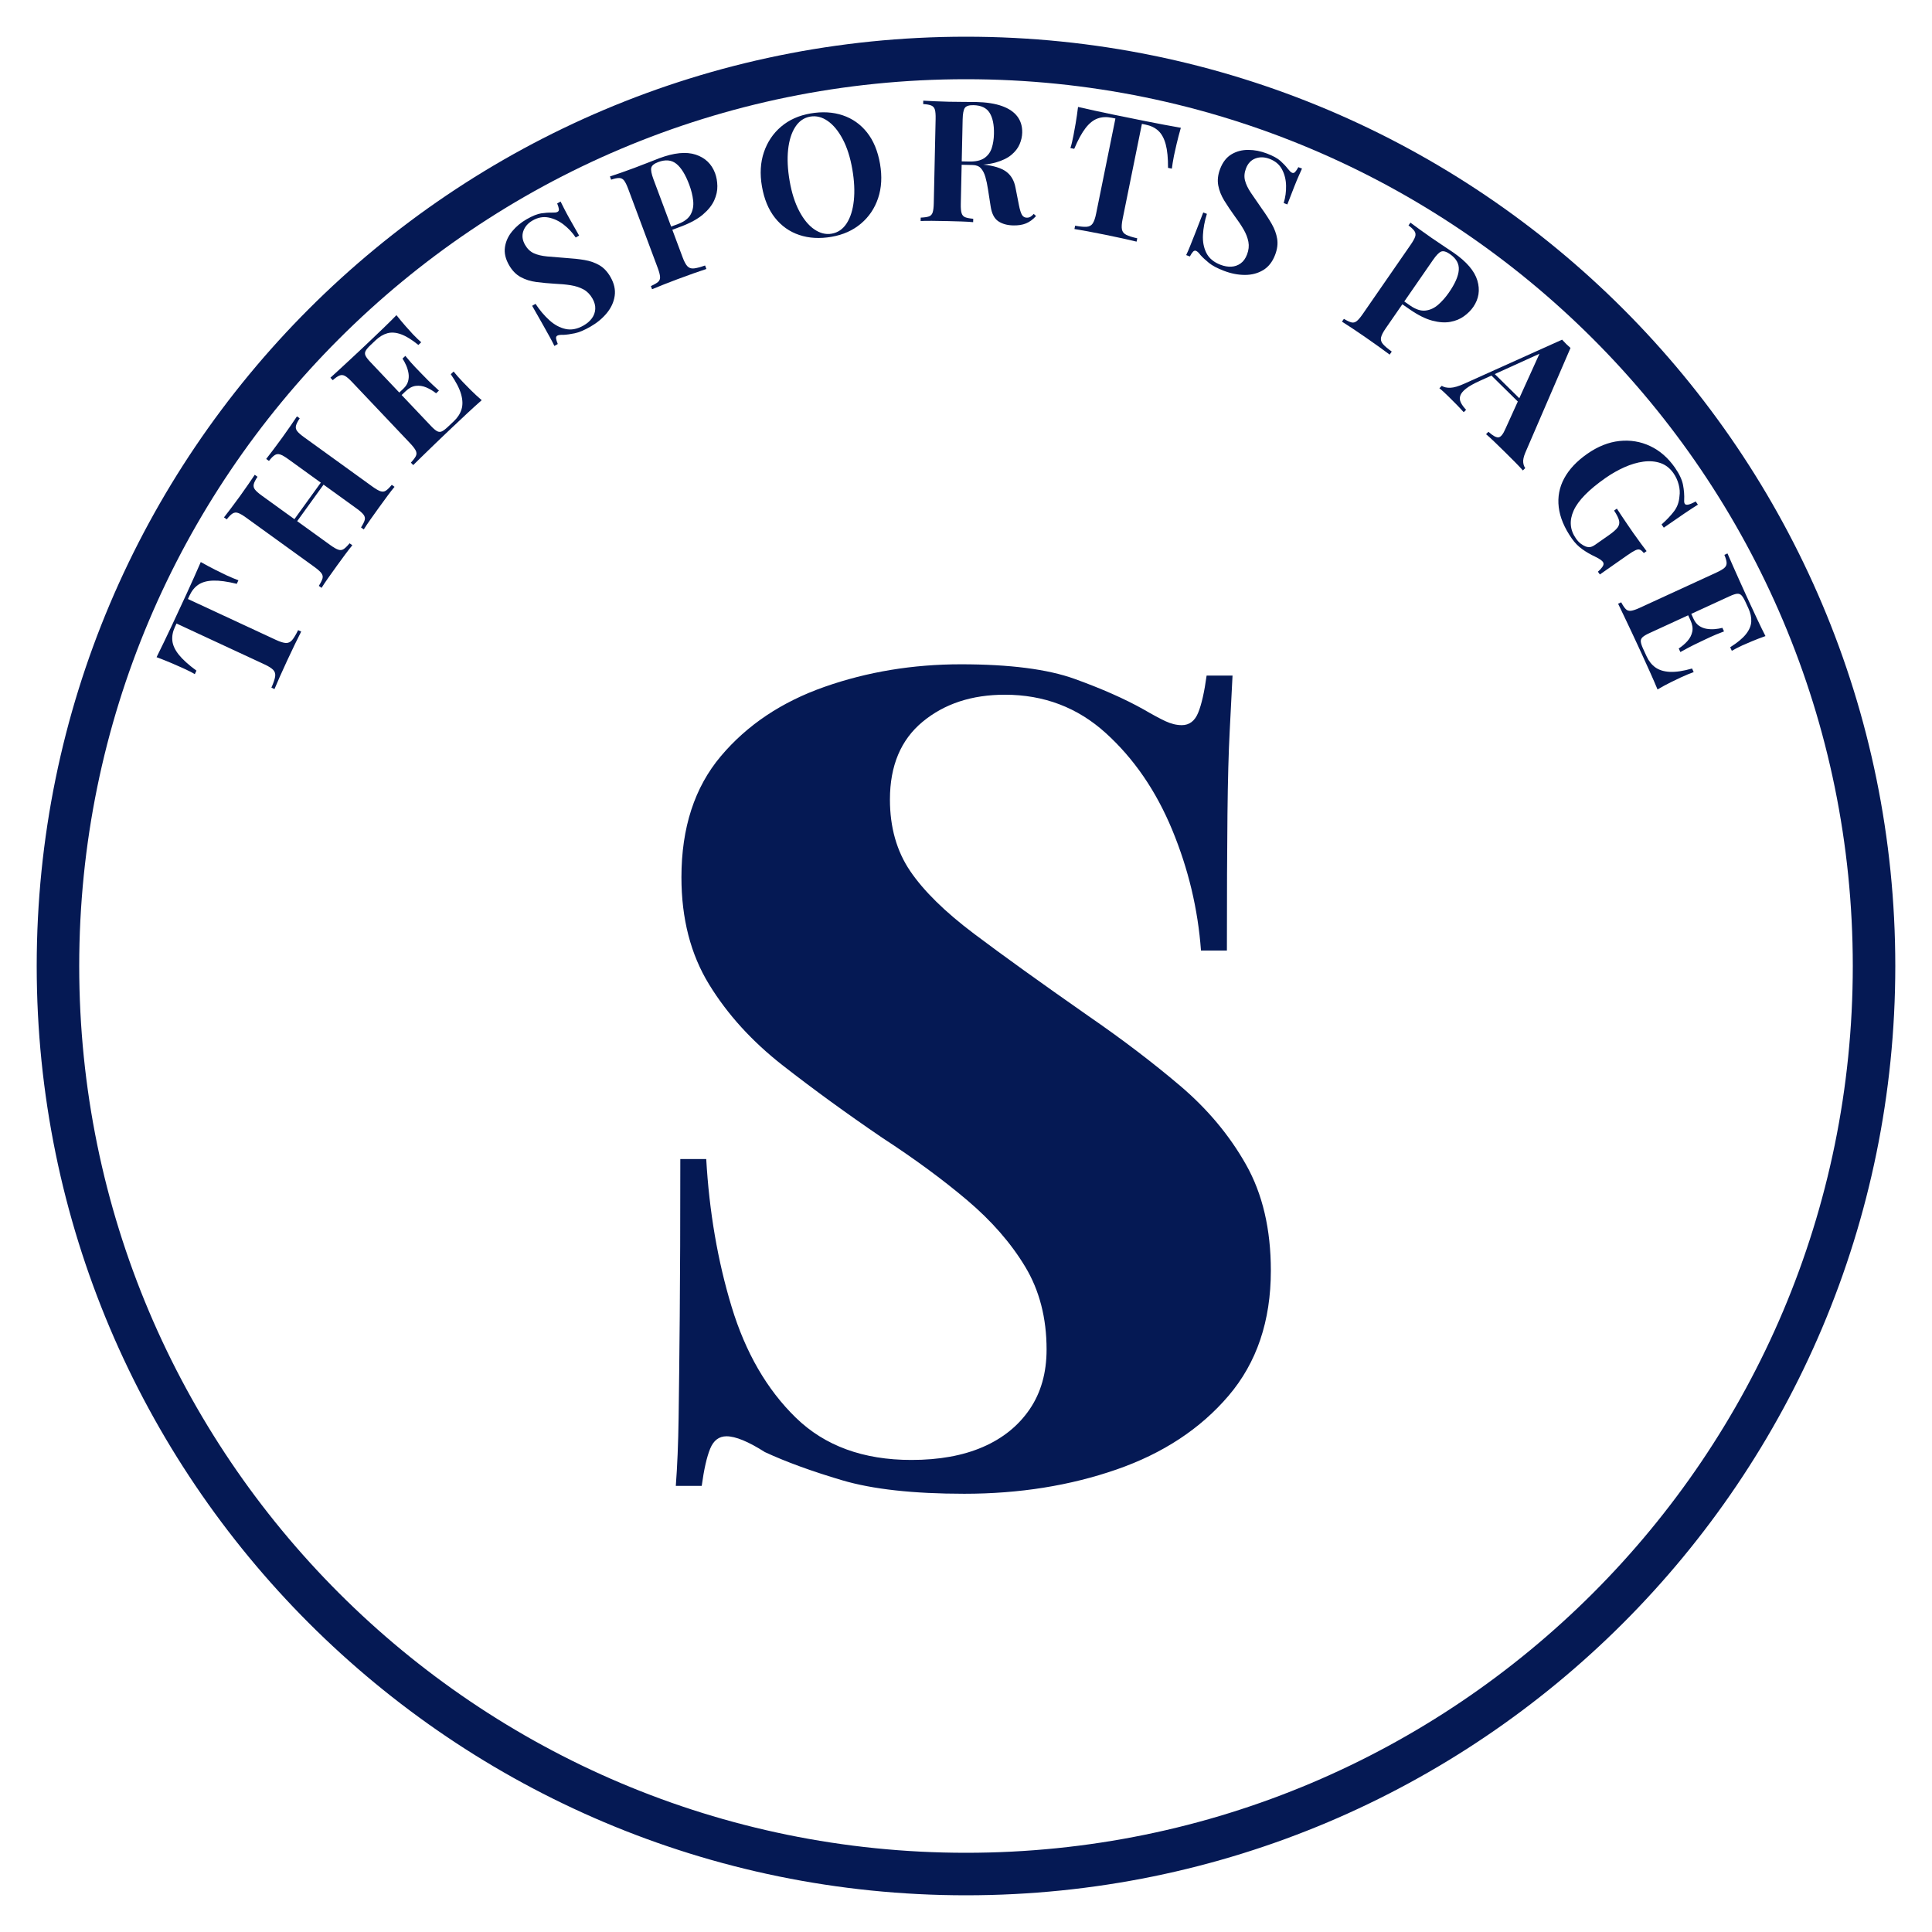
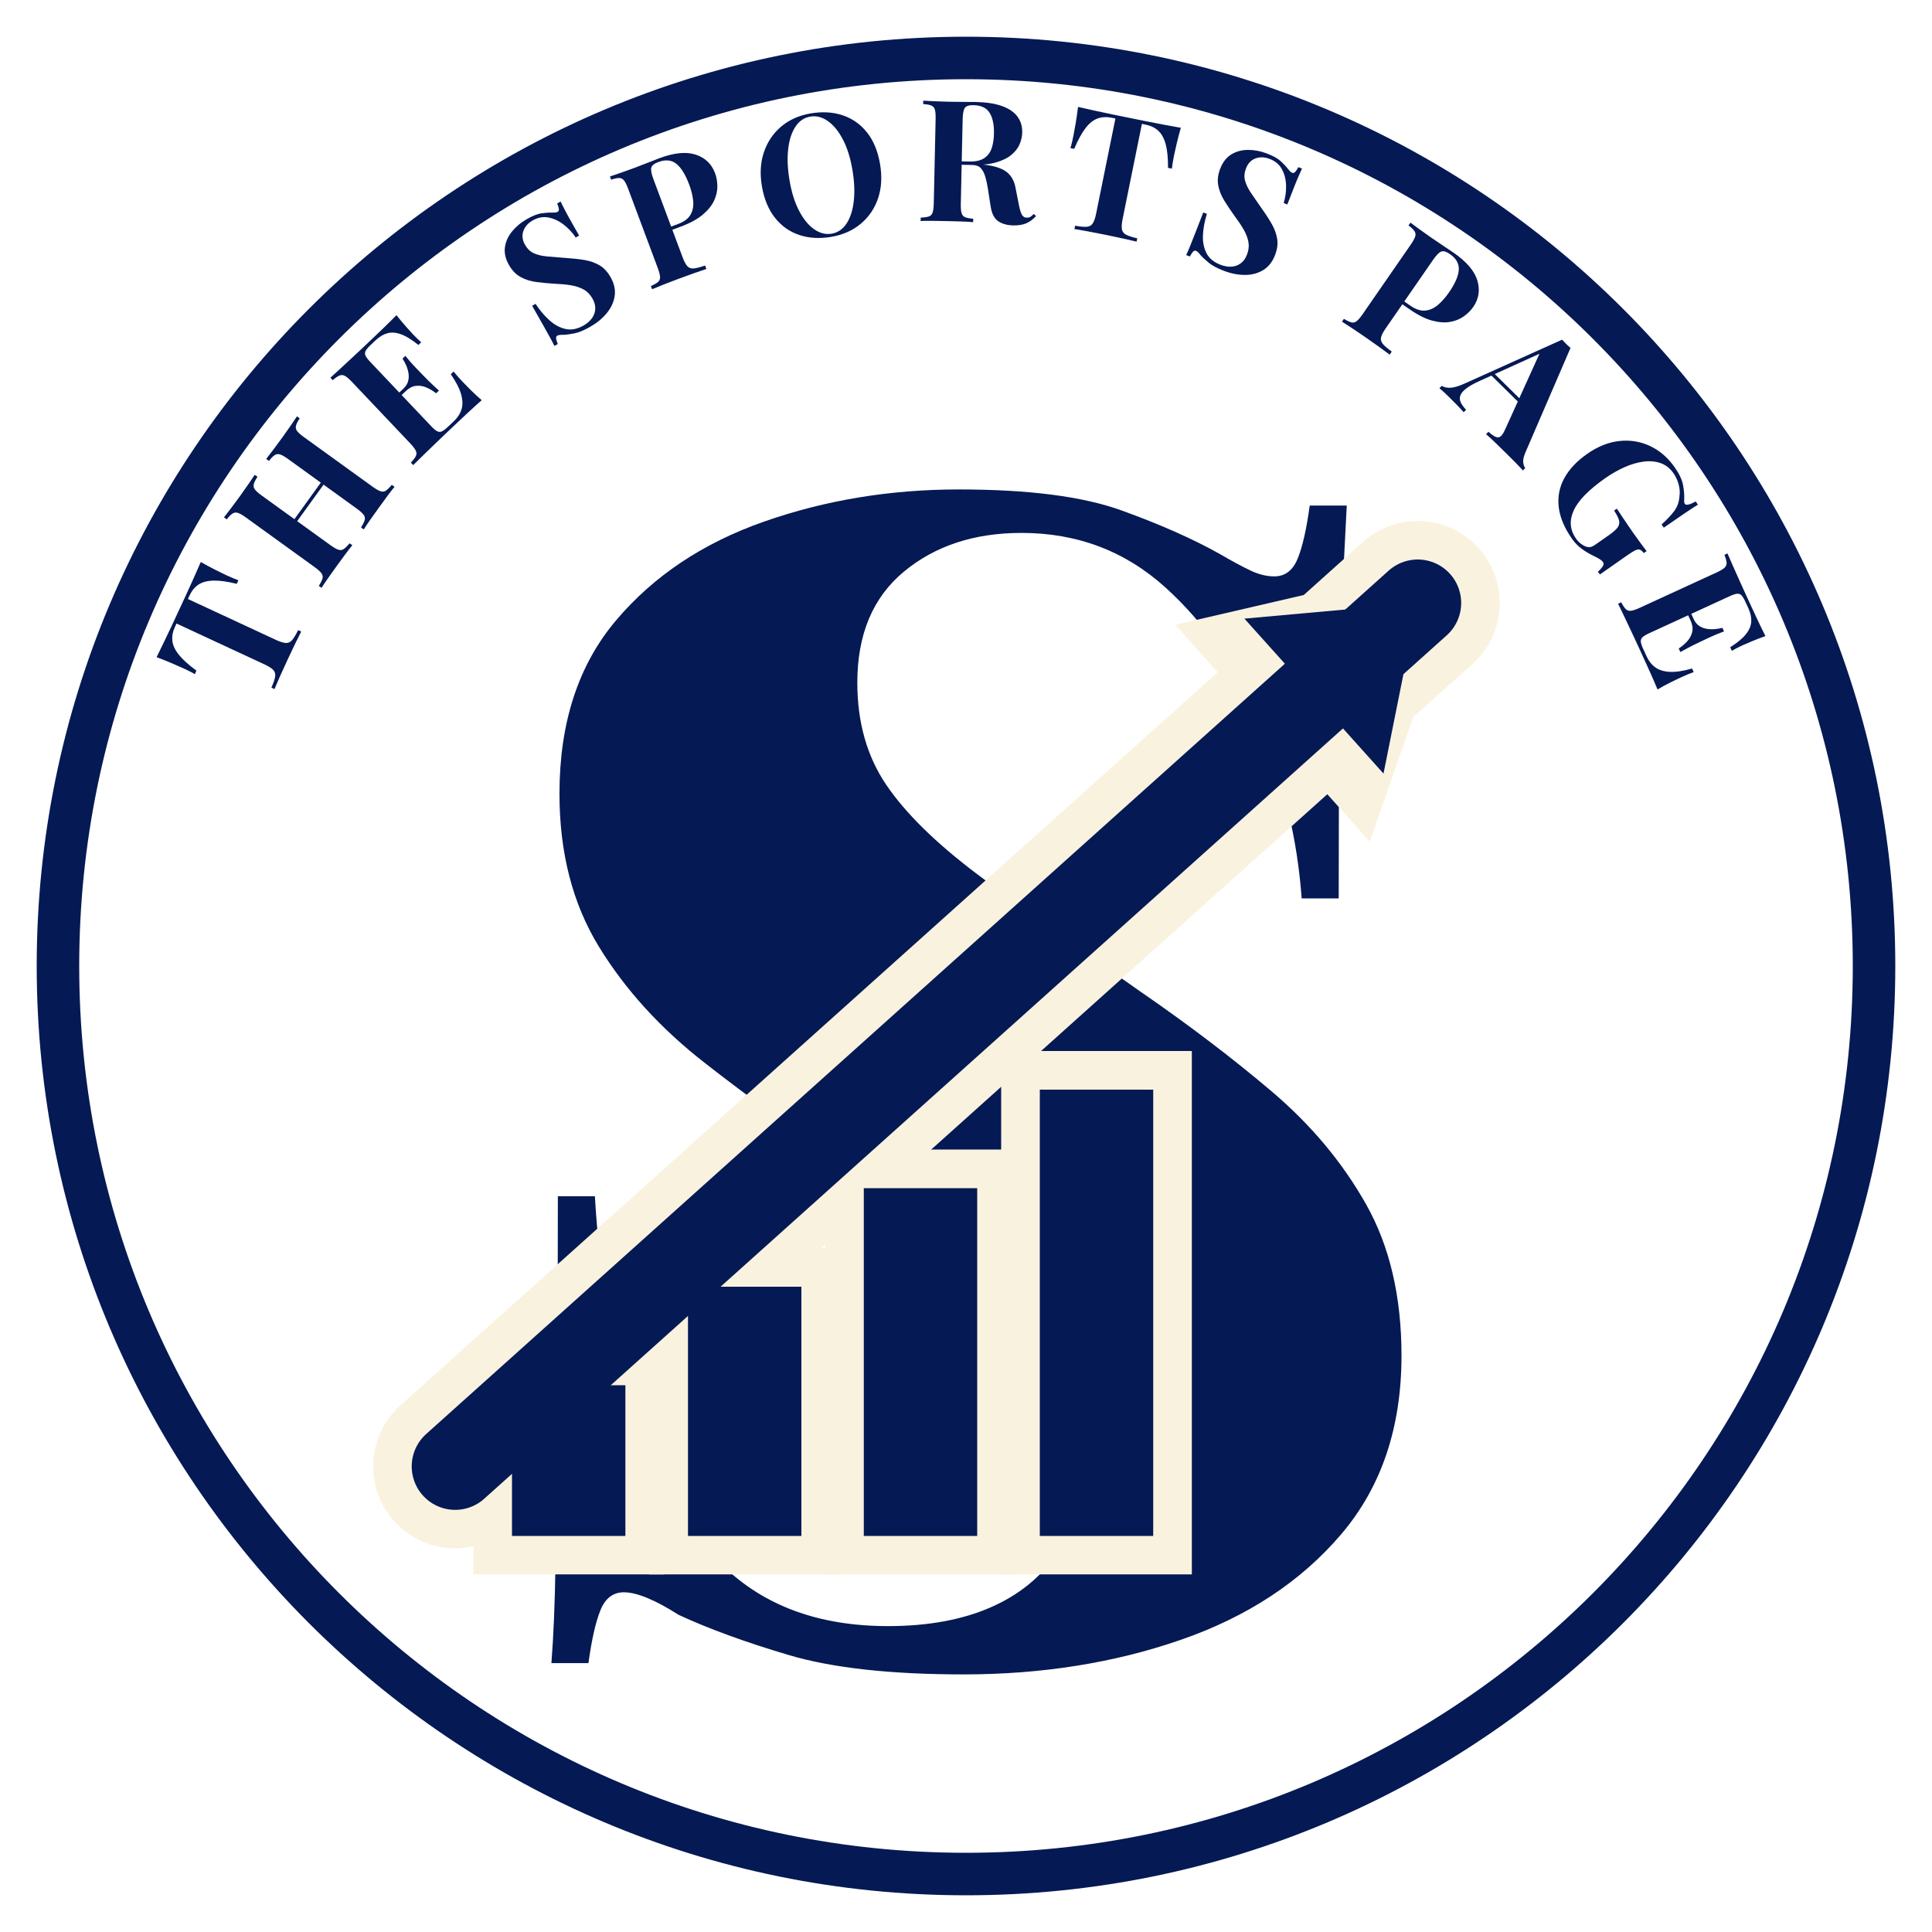
<svg xmlns="http://www.w3.org/2000/svg" width="100mm" height="100mm" viewBox="0 0 100 100">
  <circle cx="50.0" cy="50.0" r="47.000" fill="none" stroke="#051954" stroke-width="2.200" />
  <path d="M642.398 708Q638.398 657.401 636.898 610.201Q635.398 563.001 635.398 538.002Q635.398 515.802 636.398 496.002Q637.398 476.202 638.398 462.001H615.398Q598.798 546.401 574.499 595.001Q550.199 643.6 516.299 664.3Q482.4 685 435.599 685H413.398V114.2Q413.398 73.6 421.498 53.6Q429.598 33.6 452.798 27.2Q475.998 20.8 520.397 20V0Q488.998 1.4 437.298 2.2Q385.599 3 330.199 3Q275 3 226.2 2.2Q177.4 1.4 147.401 0V20Q191.801 20.8 215 27.2Q238.2 33.6 246.3 53.6Q254.4 73.6 254.4 114.2V685H232.199Q185.798 685 151.699 664.3Q117.599 643.6 93.599 595.301Q69.6 547.001 52.4 462.001H29.4Q31.4 476.202 31.9 496.002Q32.4 515.802 32.4 538.002Q32.4 563.001 30.9 610.201Q29.4 657.401 25.4 708Q71 707 125.6 706.0Q180.2 705 234.999 705.0Q289.799 705 334.399 705Q378.999 705 433.599 705.0Q488.198 705 542.998 706.0Q597.798 707 642.398 708Z" fill="#051954" transform="translate(50.000,50.000) rotate(-65.0815) translate(0,-38.500) translate(-3.379,0) scale(0.0088,-0.0088)" />
  <path d="M457.6 0V20Q489.8 22 505.736 28.0Q521.673 34 527.136 52.0Q532.6 70 532.6 106V602Q532.6 639 527.06 656.5Q521.519 674 505.36 680.5Q489.2 687 457.6 688V708Q485.4 707 528.5 706.0Q571.599 705 614.599 705Q661.034 705 701.516 706.0Q741.998 707 766.598 708V688Q734.963 687 718.68 680.5Q702.398 674 696.998 656.5Q691.598 639 691.598 602V106Q691.598 70 697.153 52.0Q702.709 34 718.913 28.0Q735.116 22 766.598 20V0Q741.998 2 701.516 2.5Q661.034 3 614.599 3Q571.599 3 528.5 2.5Q485.4 2 457.6 0ZM33.6 0V20Q65.8 22 81.737 28.0Q97.673 34 103.137 52.0Q108.601 70 108.601 106V602Q108.601 639 103.06 656.5Q97.52 674 81.36 680.5Q65.2 687 33.6 688V708Q59.522 707 101.49 706.0Q143.459 705 191.599 705Q233.799 705 274.899 706.0Q315.998 707 342.598 708V688Q310.963 687 294.681 680.5Q278.398 674 272.998 656.5Q267.598 639 267.598 602V106Q267.598 70 273.153 52.0Q278.709 34 294.913 28.0Q311.117 22 342.598 20V0Q315.998 2 274.899 2.5Q233.799 3 191.599 3Q143.459 3 101.49 2.5Q59.522 2 33.6 0ZM202.599 346V366H597.599V346Z" fill="#051954" transform="translate(50.000,50.000) rotate(-54.1592) translate(0,-38.500) translate(-3.960,0) scale(0.0088,-0.0088)" />
  <path d="M568.599 708Q564.599 664 563.099 622.901Q561.599 581.801 561.599 560.001Q561.599 540.259 562.599 522.163Q563.599 504.066 564.599 492.001H541.599Q531.999 565.401 510.799 607.701Q489.6 650 456.5 667.5Q423.4 685 377.6 685H336.598Q307.624 685 292.711 680.1Q277.798 675.2 272.698 660.325Q267.598 645.45 267.598 614V94Q267.598 63.4 272.698 48.1Q277.798 32.8 292.711 27.9Q307.624 23 336.598 23H385.599Q430.6 23 465.5 42.7Q500.4 62.4 524.799 108.999Q549.199 155.599 561.599 235.999H584.599Q581.599 203.599 581.599 151.999Q581.599 129.453 582.799 87.326Q583.999 45.2 588.599 0Q537.599 2 473.599 2.5Q409.599 3 359.599 3Q334.834 3 295.998 3.0Q257.161 3 212.134 2.5Q167.106 2 120.953 1.5Q74.8 1 33.6 0V20Q65.8 22 81.737 28.0Q97.673 34 103.137 52.0Q108.601 70 108.601 106V602Q108.601 639 103.06 656.5Q97.52 674 81.36 680.5Q65.2 687 33.6 688V708Q75.077 707 121.039 706.5Q167 706 212.052 705.5Q257.105 705 295.962 705.0Q334.82 705 359.599 705Q405.599 705 464.099 705.5Q522.599 706 568.599 708ZM412.798 366Q412.798 366 412.798 356.0Q412.798 346 412.798 346H237.598Q237.598 346 237.598 356.0Q237.598 366 237.598 366ZM441.798 498Q437.798 441 438.298 411.0Q438.798 381 438.798 356Q438.798 331 439.798 301.0Q440.798 271 444.798 214H421.798Q416.598 249 403.299 279.2Q389.999 309.4 365.199 327.7Q340.399 346 299.999 346V366Q329.999 366 350.799 378.6Q371.599 391.2 385.299 411.6Q398.999 432 407.098 454.8Q415.198 477.6 418.798 498Z" fill="#051954" transform="translate(50.000,50.000) rotate(-43.4597) translate(0,-38.500) translate(-3.230,0) scale(0.0088,-0.0088)" />
  <path d="M283.599 720.8Q342.599 720.8 374.598 708.4Q406.598 696 429.598 682Q441.598 675 449.098 671.5Q456.598 668 463.598 668Q473.598 668 478.098 679.0Q482.598 690 485.598 712H508.598Q507.598 692.6 506.098 666.4Q504.598 640.2 504.098 597.201Q503.598 554.201 503.598 484.001H480.598Q476.998 536.201 456.898 585.001Q436.798 633.8 400.498 665.4Q364.198 697 310.598 697Q262.998 697 231.798 669.8Q200.598 642.6 200.598 594.8Q200.598 554.599 220.598 526.499Q240.598 498.399 279.098 471.199Q317.598 443.999 373.397 406.4Q421.198 375 459.298 343.8Q497.398 312.6 519.998 274Q542.598 235.4 542.598 180.8Q542.598 115 508.498 71.8Q474.398 28.6 417.999 7.3Q361.599 -14 294.599 -14Q232.6 -14 195.9 -2.0Q159.2 10 133.6 23Q111.6 37 99.6 37Q89.6 37 85.1 26.0Q80.6 15 77.6 -7H54.6Q56.6 17 57.1 49.1Q57.6 81.2 58.1 132.599Q58.6 183.999 58.6 262.999H81.6Q85.6 196.999 104.1 139.599Q122.6 82.199 161.1 47.1Q199.6 12 263.6 12Q299 12 326.7 24.3Q354.4 36.6 371 61.6Q387.601 86.6 387.601 124.001Q387.601 165.601 368.401 196.701Q349.201 227.801 315.701 254.901Q282.2 282 237.6 310Q190.6 340.8 149.6 372Q108.6 403.2 84.1 443Q59.6 482.8 59.6 538.2Q59.6 601.4 91.2 641.7Q122.8 682 174.2 701.4Q225.599 720.8 283.599 720.8Z" fill="#051954" transform="translate(50.000,50.000) rotate(-29.8134) translate(0,-38.500) translate(-3.010,0) scale(0.0088,-0.0088)" />
  <path d="M33.6 708Q59.4 707 101.5 706.0Q143.599 705 185.599 705Q234.399 705 279.199 706.0Q323.999 707 342.599 707Q482.198 707 550.898 652.0Q619.597 597 619.597 510Q619.597 474 605.797 434.5Q591.998 395 558.598 361.5Q525.198 328 467.298 307.0Q409.398 286 320.599 286H218.599V306H310.599Q369.599 306 400.5 333.0Q431.4 360 442.5 404.0Q453.6 448 453.6 499Q453.6 594 425.7 641.0Q397.799 688 329.598 688Q290.798 688 279.198 671.0Q267.598 654 267.598 602V112Q267.598 73 275.698 53.8Q283.798 34.6 306.998 28.6Q330.198 22.6 374.598 21.8V0Q343.798 1.4 294.798 2.2Q245.799 3 192.199 3Q148.999 3 107.8 2.2Q66.6 1.4 33.6 0V20Q65.8 22 81.8 28.0Q97.801 34 103.201 52.0Q108.601 70 108.601 106V602Q108.601 639 103.201 656.5Q97.801 674 81.5 680.5Q65.2 687 33.6 688Z" fill="#051954" transform="translate(50.000,50.000) rotate(-20.4824) translate(0,-38.500) translate(-3.260,0) scale(0.0088,-0.0088)" />
  <path d="M396.831 722Q502.595 722 582.197 679.0Q661.798 636 705.798 555.5Q749.797 475 749.797 360Q749.797 248 704.709 164.0Q659.62 80 579.462 33.0Q499.304 -14 395.767 -14Q290.003 -14 210.401 29.0Q130.8 72 86.8 153.0Q42.8 234 42.8 348Q42.8 460 88.446 544.0Q134.091 628 213.693 675.0Q293.294 722 396.831 722ZM392.586 704Q336.799 704 295.398 659.0Q253.998 614 231.398 535.0Q208.798 456 208.798 352Q208.798 246 234.267 167.5Q259.736 89 303.335 46.5Q346.935 4 399.599 4Q455.718 4 497.159 49.0Q538.6 94 561.2 173.5Q583.8 253 583.8 356Q583.8 463 558.196 541.0Q532.592 619 489.196 661.5Q445.799 704 392.586 704Z" fill="#051954" transform="translate(50.000,50.000) rotate(-9.7828) translate(0,-38.500) translate(-3.929,0) scale(0.0088,-0.0088)" />
  <path d="M33.6 708Q59.4 707 101.5 706.0Q143.599 705 185.599 705Q234.399 705 279.199 706.0Q323.999 707 342.599 707Q436.198 707 497.498 686.4Q558.798 665.8 589.198 626.9Q619.597 588 619.597 533Q619.597 498.8 605.797 464.2Q591.998 429.6 558.598 400.5Q525.198 371.4 467.298 353.7Q409.398 336 320.599 336H224.599V356H310.599Q369.599 356 400.5 378.5Q431.4 401 442.5 438.5Q453.6 476 453.6 522Q453.6 601 425.7 644.5Q397.799 688 329.598 688Q290.798 688 279.198 671.0Q267.598 654 267.598 602V106Q267.598 70 273.298 52.0Q278.998 34 294.998 28.0Q310.998 22 342.598 20V0Q315.998 2 274.899 2.5Q233.799 3 191.599 3Q143.599 3 101.5 2.5Q59.4 2 33.6 0V20Q65.8 22 81.8 28.0Q97.801 34 103.201 52.0Q108.601 70 108.601 106V602Q108.601 639 103.201 656.5Q97.801 674 81.5 680.5Q65.2 687 33.6 688ZM222.599 353Q265.8 351.6 297.4 348.8Q329 346 352.999 343.7Q376.999 341.4 395.599 339.6Q486.598 332.2 530.498 301.2Q574.397 270.2 587.197 208.2L609.797 105Q618.597 65.2 628.797 49Q638.997 32.8 657.997 33.2Q670.797 33.6 679.598 39.4Q688.398 45.2 697.798 56.2L711.598 44Q684.598 13 653.698 -0.5Q622.799 -14 578.799 -14Q525 -14 489.8 8.9Q454.6 31.8 443.6 94L425.8 194Q418.6 235.8 408.6 267.6Q398.6 299.4 381.4 317.7Q364.199 336 332.599 336H224.599Z" fill="#051954" transform="translate(50.000,50.000) rotate(1.2507) translate(0,-38.500) translate(-3.485,0) scale(0.0088,-0.0088)" />
  <path d="M642.398 708Q638.398 657.401 636.898 610.201Q635.398 563.001 635.398 538.002Q635.398 515.802 636.398 496.002Q637.398 476.202 638.398 462.001H615.398Q598.798 546.401 574.499 595.001Q550.199 643.6 516.299 664.3Q482.4 685 435.599 685H413.398V114.2Q413.398 73.6 421.498 53.6Q429.598 33.6 452.798 27.2Q475.998 20.8 520.397 20V0Q488.998 1.4 437.298 2.2Q385.599 3 330.199 3Q275 3 226.2 2.2Q177.4 1.4 147.401 0V20Q191.801 20.8 215 27.2Q238.2 33.6 246.3 53.6Q254.4 73.6 254.4 114.2V685H232.199Q185.798 685 151.699 664.3Q117.599 643.6 93.599 595.301Q69.6 547.001 52.4 462.001H29.4Q31.4 476.202 31.9 496.002Q32.4 515.802 32.4 538.002Q32.4 563.001 30.9 610.201Q29.4 657.401 25.4 708Q71 707 125.6 706.0Q180.2 705 234.999 705.0Q289.799 705 334.399 705Q378.999 705 433.599 705.0Q488.198 705 542.998 706.0Q597.798 707 642.398 708Z" fill="#051954" transform="translate(50.000,50.000) rotate(11.4657) translate(0,-38.500) translate(-3.379,0) scale(0.0088,-0.0088)" />
  <path d="M283.599 720.8Q342.599 720.8 374.598 708.4Q406.598 696 429.598 682Q441.598 675 449.098 671.5Q456.598 668 463.598 668Q473.598 668 478.098 679.0Q482.598 690 485.598 712H508.598Q507.598 692.6 506.098 666.4Q504.598 640.2 504.098 597.201Q503.598 554.201 503.598 484.001H480.598Q476.998 536.201 456.898 585.001Q436.798 633.8 400.498 665.4Q364.198 697 310.598 697Q262.998 697 231.798 669.8Q200.598 642.6 200.598 594.8Q200.598 554.599 220.598 526.499Q240.598 498.399 279.098 471.199Q317.598 443.999 373.397 406.4Q421.198 375 459.298 343.8Q497.398 312.6 519.998 274Q542.598 235.4 542.598 180.8Q542.598 115 508.498 71.8Q474.398 28.6 417.999 7.3Q361.599 -14 294.599 -14Q232.6 -14 195.9 -2.0Q159.2 10 133.6 23Q111.6 37 99.6 37Q89.6 37 85.1 26.0Q80.6 15 77.6 -7H54.6Q56.6 17 57.1 49.1Q57.6 81.2 58.1 132.599Q58.6 183.999 58.6 262.999H81.6Q85.6 196.999 104.1 139.599Q122.6 82.199 161.1 47.1Q199.6 12 263.6 12Q299 12 326.7 24.3Q354.4 36.6 371 61.6Q387.601 86.6 387.601 124.001Q387.601 165.601 368.401 196.701Q349.201 227.801 315.701 254.901Q282.2 282 237.6 310Q190.6 340.8 149.6 372Q108.6 403.2 84.1 443Q59.6 482.8 59.6 538.2Q59.6 601.4 91.2 641.7Q122.8 682 174.2 701.4Q225.599 720.8 283.599 720.8Z" fill="#051954" transform="translate(50.000,50.000) rotate(20.9735) translate(0,-38.500) translate(-3.010,0) scale(0.0088,-0.0088)" />
  <path d="M33.6 708Q59.4 707 101.5 706.0Q143.599 705 185.599 705Q234.399 705 279.199 706.0Q323.999 707 342.599 707Q482.198 707 550.898 652.0Q619.597 597 619.597 510Q619.597 474 605.797 434.5Q591.998 395 558.598 361.5Q525.198 328 467.298 307.0Q409.398 286 320.599 286H218.599V306H310.599Q369.599 306 400.5 333.0Q431.4 360 442.5 404.0Q453.6 448 453.6 499Q453.6 594 425.7 641.0Q397.799 688 329.598 688Q290.798 688 279.198 671.0Q267.598 654 267.598 602V112Q267.598 73 275.698 53.8Q283.798 34.6 306.998 28.6Q330.198 22.6 374.598 21.8V0Q343.798 1.4 294.798 2.2Q245.799 3 192.199 3Q148.999 3 107.8 2.2Q66.6 1.4 33.6 0V20Q65.8 22 81.8 28.0Q97.801 34 103.201 52.0Q108.601 70 108.601 106V602Q108.601 639 103.201 656.5Q97.801 674 81.5 680.5Q65.2 687 33.6 688Z" fill="#051954" transform="translate(50.000,50.000) rotate(34.6656) translate(0,-38.500) translate(-3.260,0) scale(0.0088,-0.0088)" />
  <path d="M367.998 710 610.798 84Q625.198 48.4 642.398 34.7Q659.598 21 673.798 20V0Q644.199 2 603.799 2.5Q563.4 3 521.8 3Q475.601 3 435.001 2.5Q394.401 2 369.801 0V20Q420.801 22 434.501 37.5Q448.201 53 428.201 104L257.801 568.601L276.201 594.801L123.8 198.599Q102.4 143.599 97.9 108.899Q93.4 74.2 102.8 55.2Q112.2 36.2 133.6 28.6Q155 21 185.4 20V0Q152 2 122.1 2.5Q92.2 3 60.8 3Q39.4 3 19.5 2.5Q-0.4 2 -15.4 0V20Q6.4 24.4 28.3 47.1Q50.2 69.8 71.4 124.999L298.6 710Q314.6 708.8 333.299 708.8Q351.999 708.8 367.998 710ZM437.8 288V268H139.8L149.8 288Z" fill="#051954" transform="translate(50.000,50.000) rotate(44.5401) translate(0,-38.500) translate(-3.375,0) scale(0.0088,-0.0088)" />
  <path d="M404.799 722Q472.799 722 515.799 702.8Q558.798 683.6 593.198 657Q604.999 647.6 613.198 647.6Q632.198 647.6 638.198 708H661.198Q659.198 669.2 658.198 613.5Q657.198 557.8 657.198 466H634.198Q627.198 526 612.699 570.7Q598.199 615.399 559 646.999Q534.799 670.2 499.199 683.2Q463.598 696.2 427.998 696.2Q373.198 696.2 334.198 667.5Q295.198 638.801 270.098 590.101Q244.998 541.401 233.097 479.901Q221.197 418.401 221.197 352.4Q221.197 172.4 270.798 89.2Q320.398 6 412.999 6Q437 6 454.8 12Q472.6 18 484 25.6Q498.201 35.601 503.201 47.401Q508.201 59.201 508.201 77.601V176Q508.201 221.8 500.501 244.2Q492.801 266.6 471.001 274.8Q449.201 283 407.201 284V304Q428.201 303 457.6 302.5Q487 302 519.2 301.5Q551.4 301 578.199 301Q620.199 301 655.099 302.0Q689.998 303 712.198 304V284Q693.198 283 683.398 277.0Q673.598 271 670.398 253.0Q667.198 235 667.198 198V0H647.198Q646.198 17 639.398 37.0Q632.598 57 617.798 57Q610.598 57 599.498 53.4Q588.399 49.8 563.799 36.4Q527.199 15 486.299 0.5Q445.399 -14 399.999 -14Q283.8 -14 204 28.8Q124.2 71.6 83.7 152.2Q43.2 232.8 43.2 345.6Q43.2 459.6 89.7 544.0Q136.2 628.4 217.7 675.2Q299.199 722 404.799 722Z" fill="#051954" transform="translate(50.000,50.000) rotate(55.0301) translate(0,-38.500) translate(-3.674,0) scale(0.0088,-0.0088)" />
  <path d="M568.599 708Q564.599 664 563.099 622.901Q561.599 581.801 561.599 560.001Q561.599 540.259 562.599 522.163Q563.599 504.066 564.599 492.001H541.599Q531.999 565.401 510.799 607.701Q489.6 650 456.5 667.5Q423.4 685 377.6 685H336.598Q307.624 685 292.711 680.1Q277.798 675.2 272.698 660.325Q267.598 645.45 267.598 614V94Q267.598 63.4 272.698 48.1Q277.798 32.8 292.711 27.9Q307.624 23 336.598 23H385.599Q430.6 23 465.5 42.7Q500.4 62.4 524.799 108.999Q549.199 155.599 561.599 235.999H584.599Q581.599 203.599 581.599 151.999Q581.599 129.453 582.799 87.326Q583.999 45.2 588.599 0Q537.599 2 473.599 2.5Q409.599 3 359.599 3Q334.834 3 295.998 3.0Q257.161 3 212.134 2.5Q167.106 2 120.953 1.5Q74.8 1 33.6 0V20Q65.8 22 81.737 28.0Q97.673 34 103.137 52.0Q108.601 70 108.601 106V602Q108.601 639 103.06 656.5Q97.52 674 81.36 680.5Q65.2 687 33.6 688V708Q75.077 707 121.039 706.5Q167 706 212.052 705.5Q257.105 705 295.962 705.0Q334.82 705 359.599 705Q405.599 705 464.099 705.5Q522.599 706 568.599 708ZM412.798 366Q412.798 366 412.798 356.0Q412.798 346 412.798 346H237.598Q237.598 346 237.598 356.0Q237.598 366 237.598 366ZM441.798 498Q437.798 441 438.298 411.0Q438.798 381 438.798 356Q438.798 331 439.798 301.0Q440.798 271 444.798 214H421.798Q416.598 249 403.299 279.2Q389.999 309.4 365.199 327.7Q340.399 346 299.999 346V366Q329.999 366 350.799 378.6Q371.599 391.2 385.299 411.6Q398.999 432 407.098 454.8Q415.198 477.6 418.798 498Z" fill="#051954" transform="translate(50.000,50.000) rotate(65.3041) translate(0,-38.500) translate(-3.230,0) scale(0.0088,-0.0088)" />
-   <path d="M302 722Q367 722 403.0 709.0Q439 696 464 682Q476 675 483.5 671.5Q491 668 498 668Q508 668 512.5 679.0Q517 690 520 712H543Q542 691 540.5 663.0Q539 635 538.5 589.0Q538 543 538 468H515Q511 523 489.5 575.0Q468 627 430.5 661.0Q393 695 341 695Q297 695 268.0 671.0Q239 647 239 602Q239 565 257.0 538.5Q275 512 313.5 483.0Q352 454 415 410Q460 379 496.5 348.0Q533 317 555.0 278.0Q577 239 577 184Q577 117 539.5 73.0Q502 29 440.0 7.5Q378 -14 305 -14Q237 -14 196.5 -2.0Q156 10 128 23Q106 37 94 37Q84 37 79.5 26.0Q75 15 72 -7H49Q51 19 51.5 53.5Q52 88 52.5 143.0Q53 198 53 283H76Q80 213 98.5 152.0Q117 91 155.5 53.5Q194 16 258 16Q295 16 321.5 27.5Q348 39 363.0 61.0Q378 83 378 114Q378 156 359.0 187.5Q340 219 307.5 246.5Q275 274 232 302Q185 334 144.0 366.0Q103 398 78.5 438.0Q54 478 54 533Q54 599 89.0 640.5Q124 682 181.0 702.0Q238 722 302 722Z" fill="#051954" transform="translate(32.121,76.500) scale(0.058333,-0.058333)" />
+   <path d="M302 722Q367 722 403.0 709.0Q439 696 464 682Q476 675 483.5 671.5Q491 668 498 668Q508 668 512.5 679.0Q517 690 520 712H543Q542 691 540.5 663.0Q539 635 538.5 589.0Q538 543 538 468H515Q511 523 489.5 575.0Q468 627 430.5 661.0Q393 695 341 695Q297 695 268.0 671.0Q239 647 239 602Q239 565 257.0 538.5Q275 512 313.5 483.0Q352 454 415 410Q460 379 496.5 348.0Q533 317 555.0 278.0Q577 239 577 184Q577 117 539.5 73.0Q502 29 440.0 7.5Q378 -14 305 -14Q237 -14 196.5 -2.0Q156 10 128 23Q106 37 94 37Q84 37 79.5 26.0Q75 15 72 -7H49Q51 19 51.5 53.5Q52 88 52.5 143.0Q53 198 53 283H76Q80 213 98.5 152.0Q117 91 155.5 53.5Q194 16 258 16Q295 16 321.5 27.5Q348 39 363.0 61.0Q378 83 378 114Q378 156 359.0 187.5Q340 219 307.5 246.5Q275 274 232 302Q185 334 144.0 366.0Q103 398 78.5 438.0Q54 478 54 533Q54 599 89.0 640.5Q124 682 181.0 702.0Q238 722 302 722Z" fill="#051954" transform="translate(24.458,85.500) scale(0.083333,-0.083333)" />
+   <rect x="24.50" y="69.70" width="9.87" height="11.79" fill="#f9f2de" />
+   <rect x="33.61" y="64.60" width="9.87" height="16.89" fill="#f9f2de" />
+   <rect x="42.72" y="59.50" width="9.87" height="21.99" fill="#f9f2de" />
+   <rect x="51.82" y="54.40" width="9.87" height="27.09" fill="#f9f2de" />
+   <path d="M23.56,75.90 L73.38,31.21" stroke="#f9f2de" stroke-width="8.49" stroke-linecap="round" fill="none" />
+   <path d="M76.05,28.81 L70.90,43.56 L60.83,32.34 Z" fill="#f9f2de" />
+   <rect x="26.50" y="71.70" width="5.87" height="7.80" fill="#051954" />
+   <rect x="35.61" y="66.60" width="5.87" height="12.90" fill="#051954" />
+   <rect x="44.71" y="61.50" width="5.87" height="18.00" fill="#051954" />
+   <rect x="53.82" y="56.40" width="5.87" height="23.10" fill="#051954" />
+   <path d="M23.56,75.90 L73.38,31.21" stroke="#051954" stroke-width="4.50" stroke-linecap="round" fill="none" />
+   <path d="M73.38,31.21 L71.61,40.04 L64.41,32.02 Z" fill="#051954" />
</svg>
